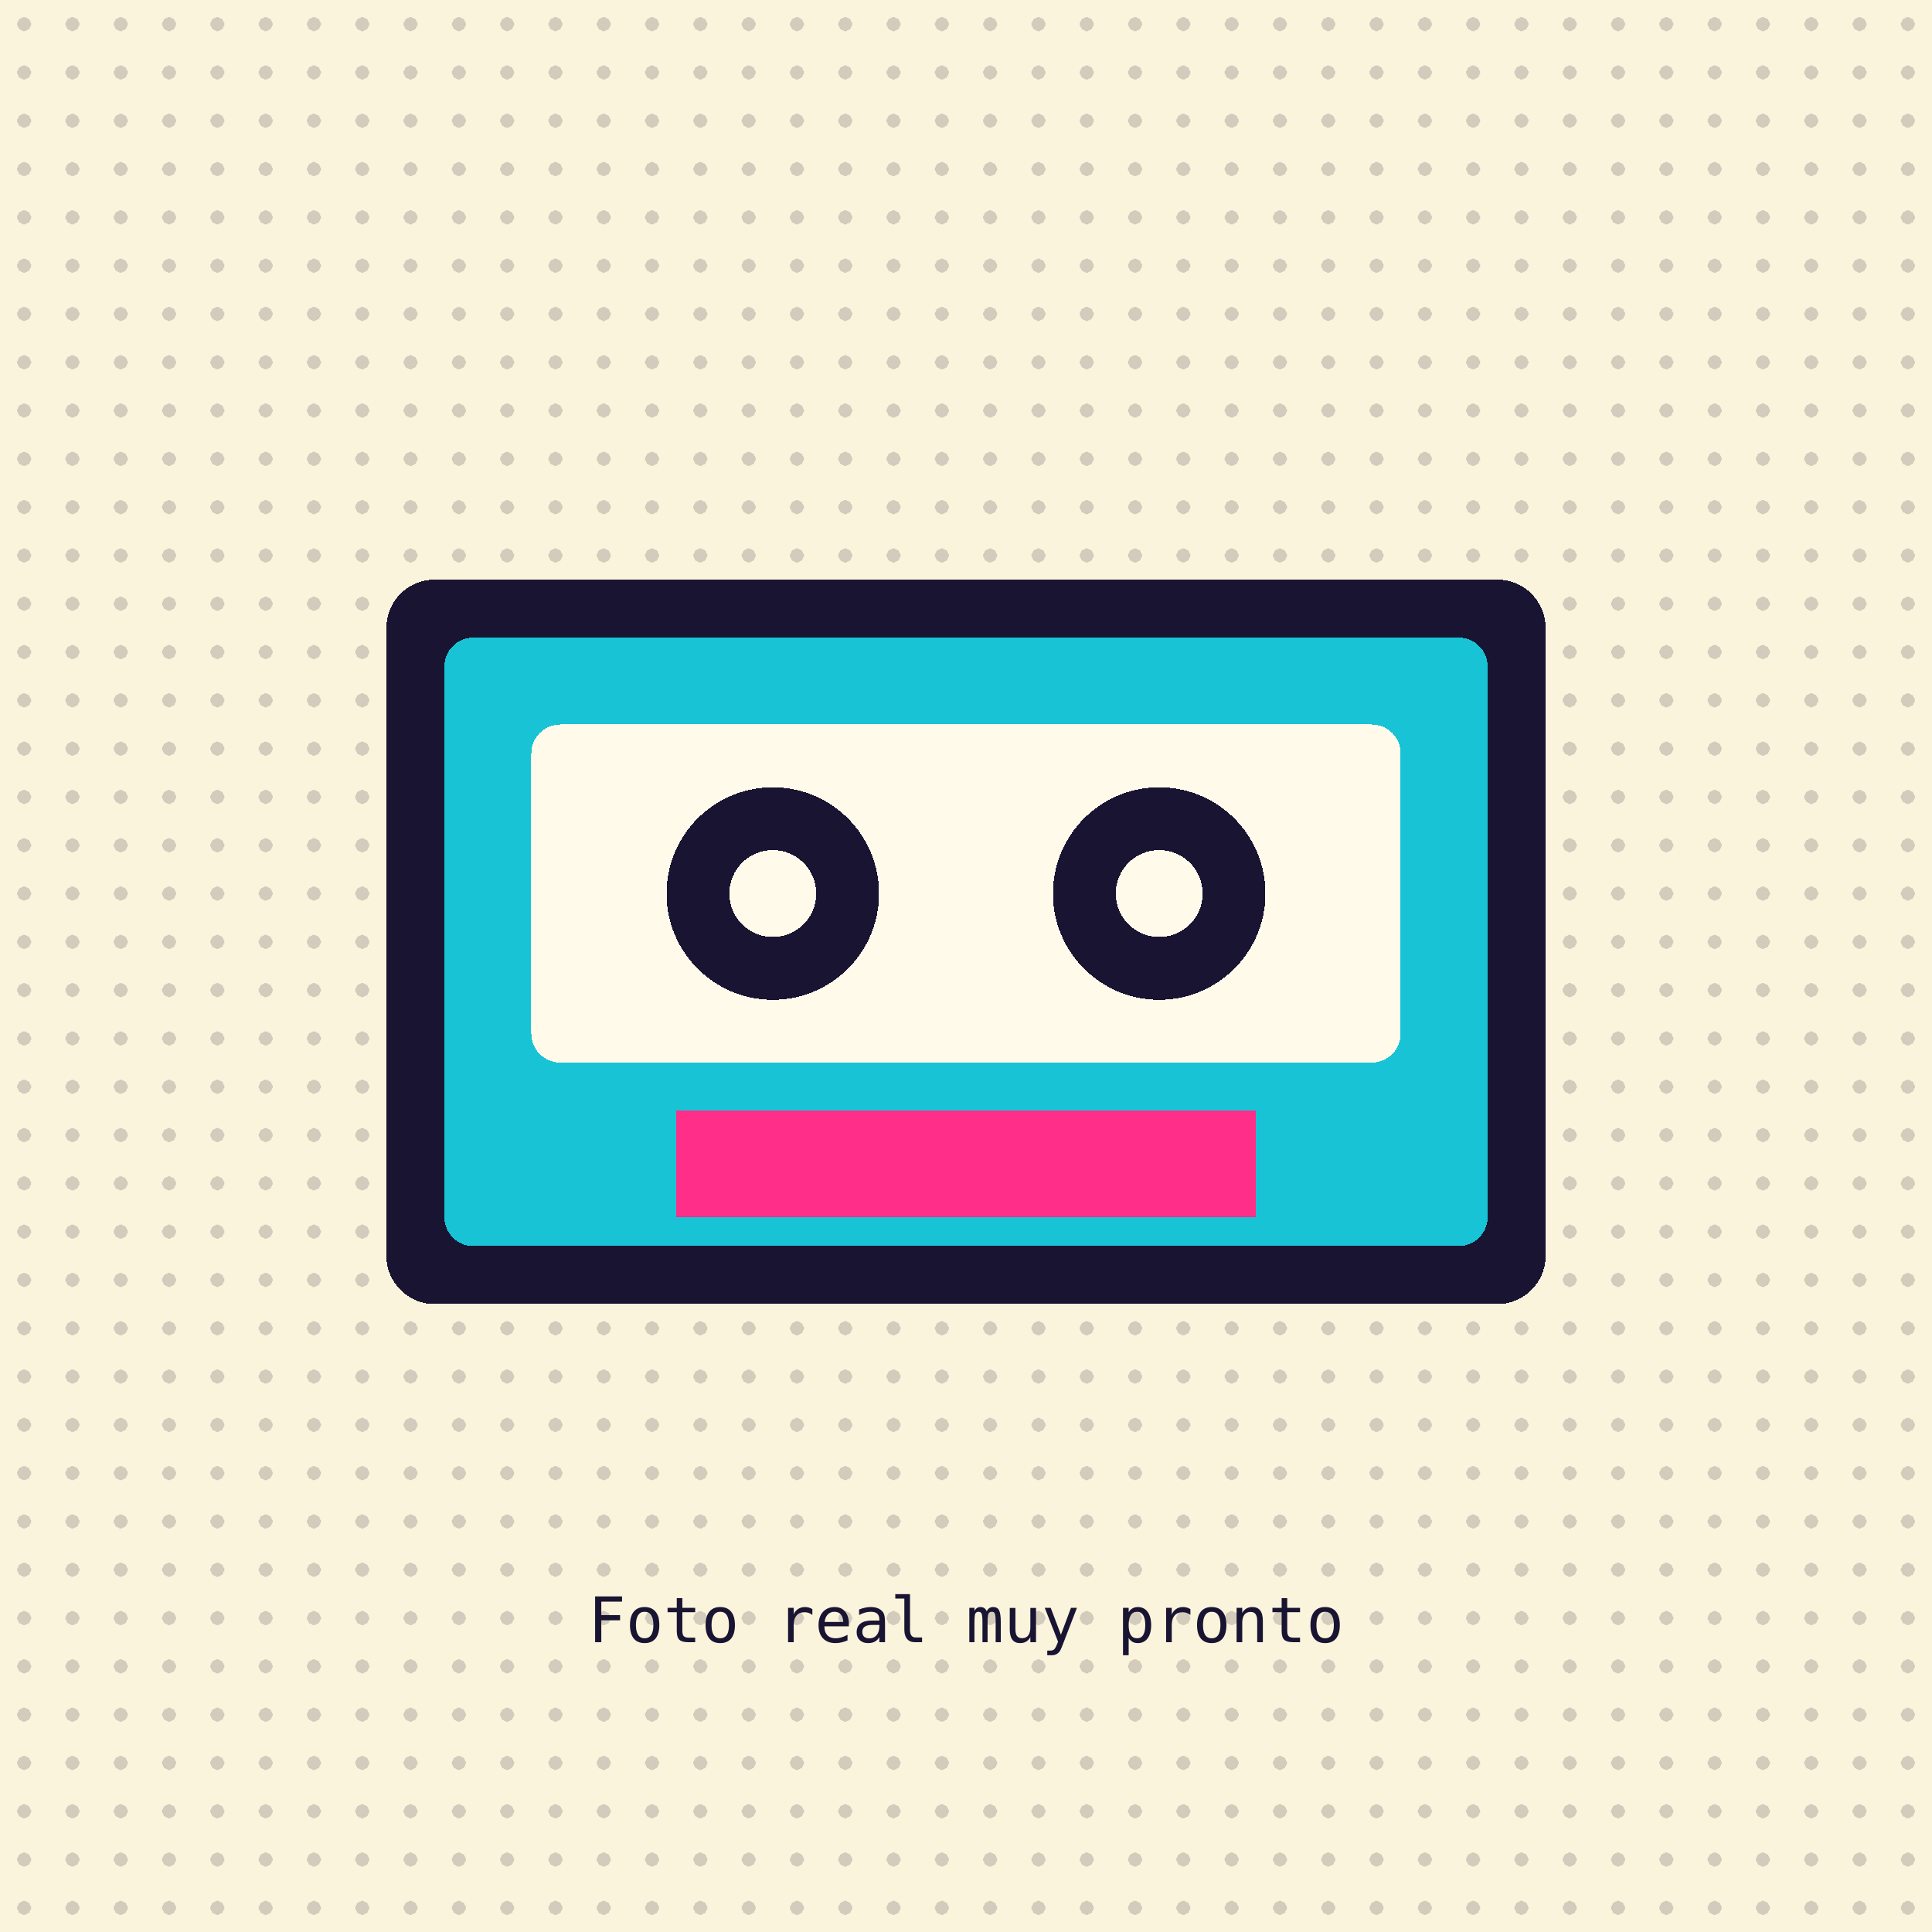
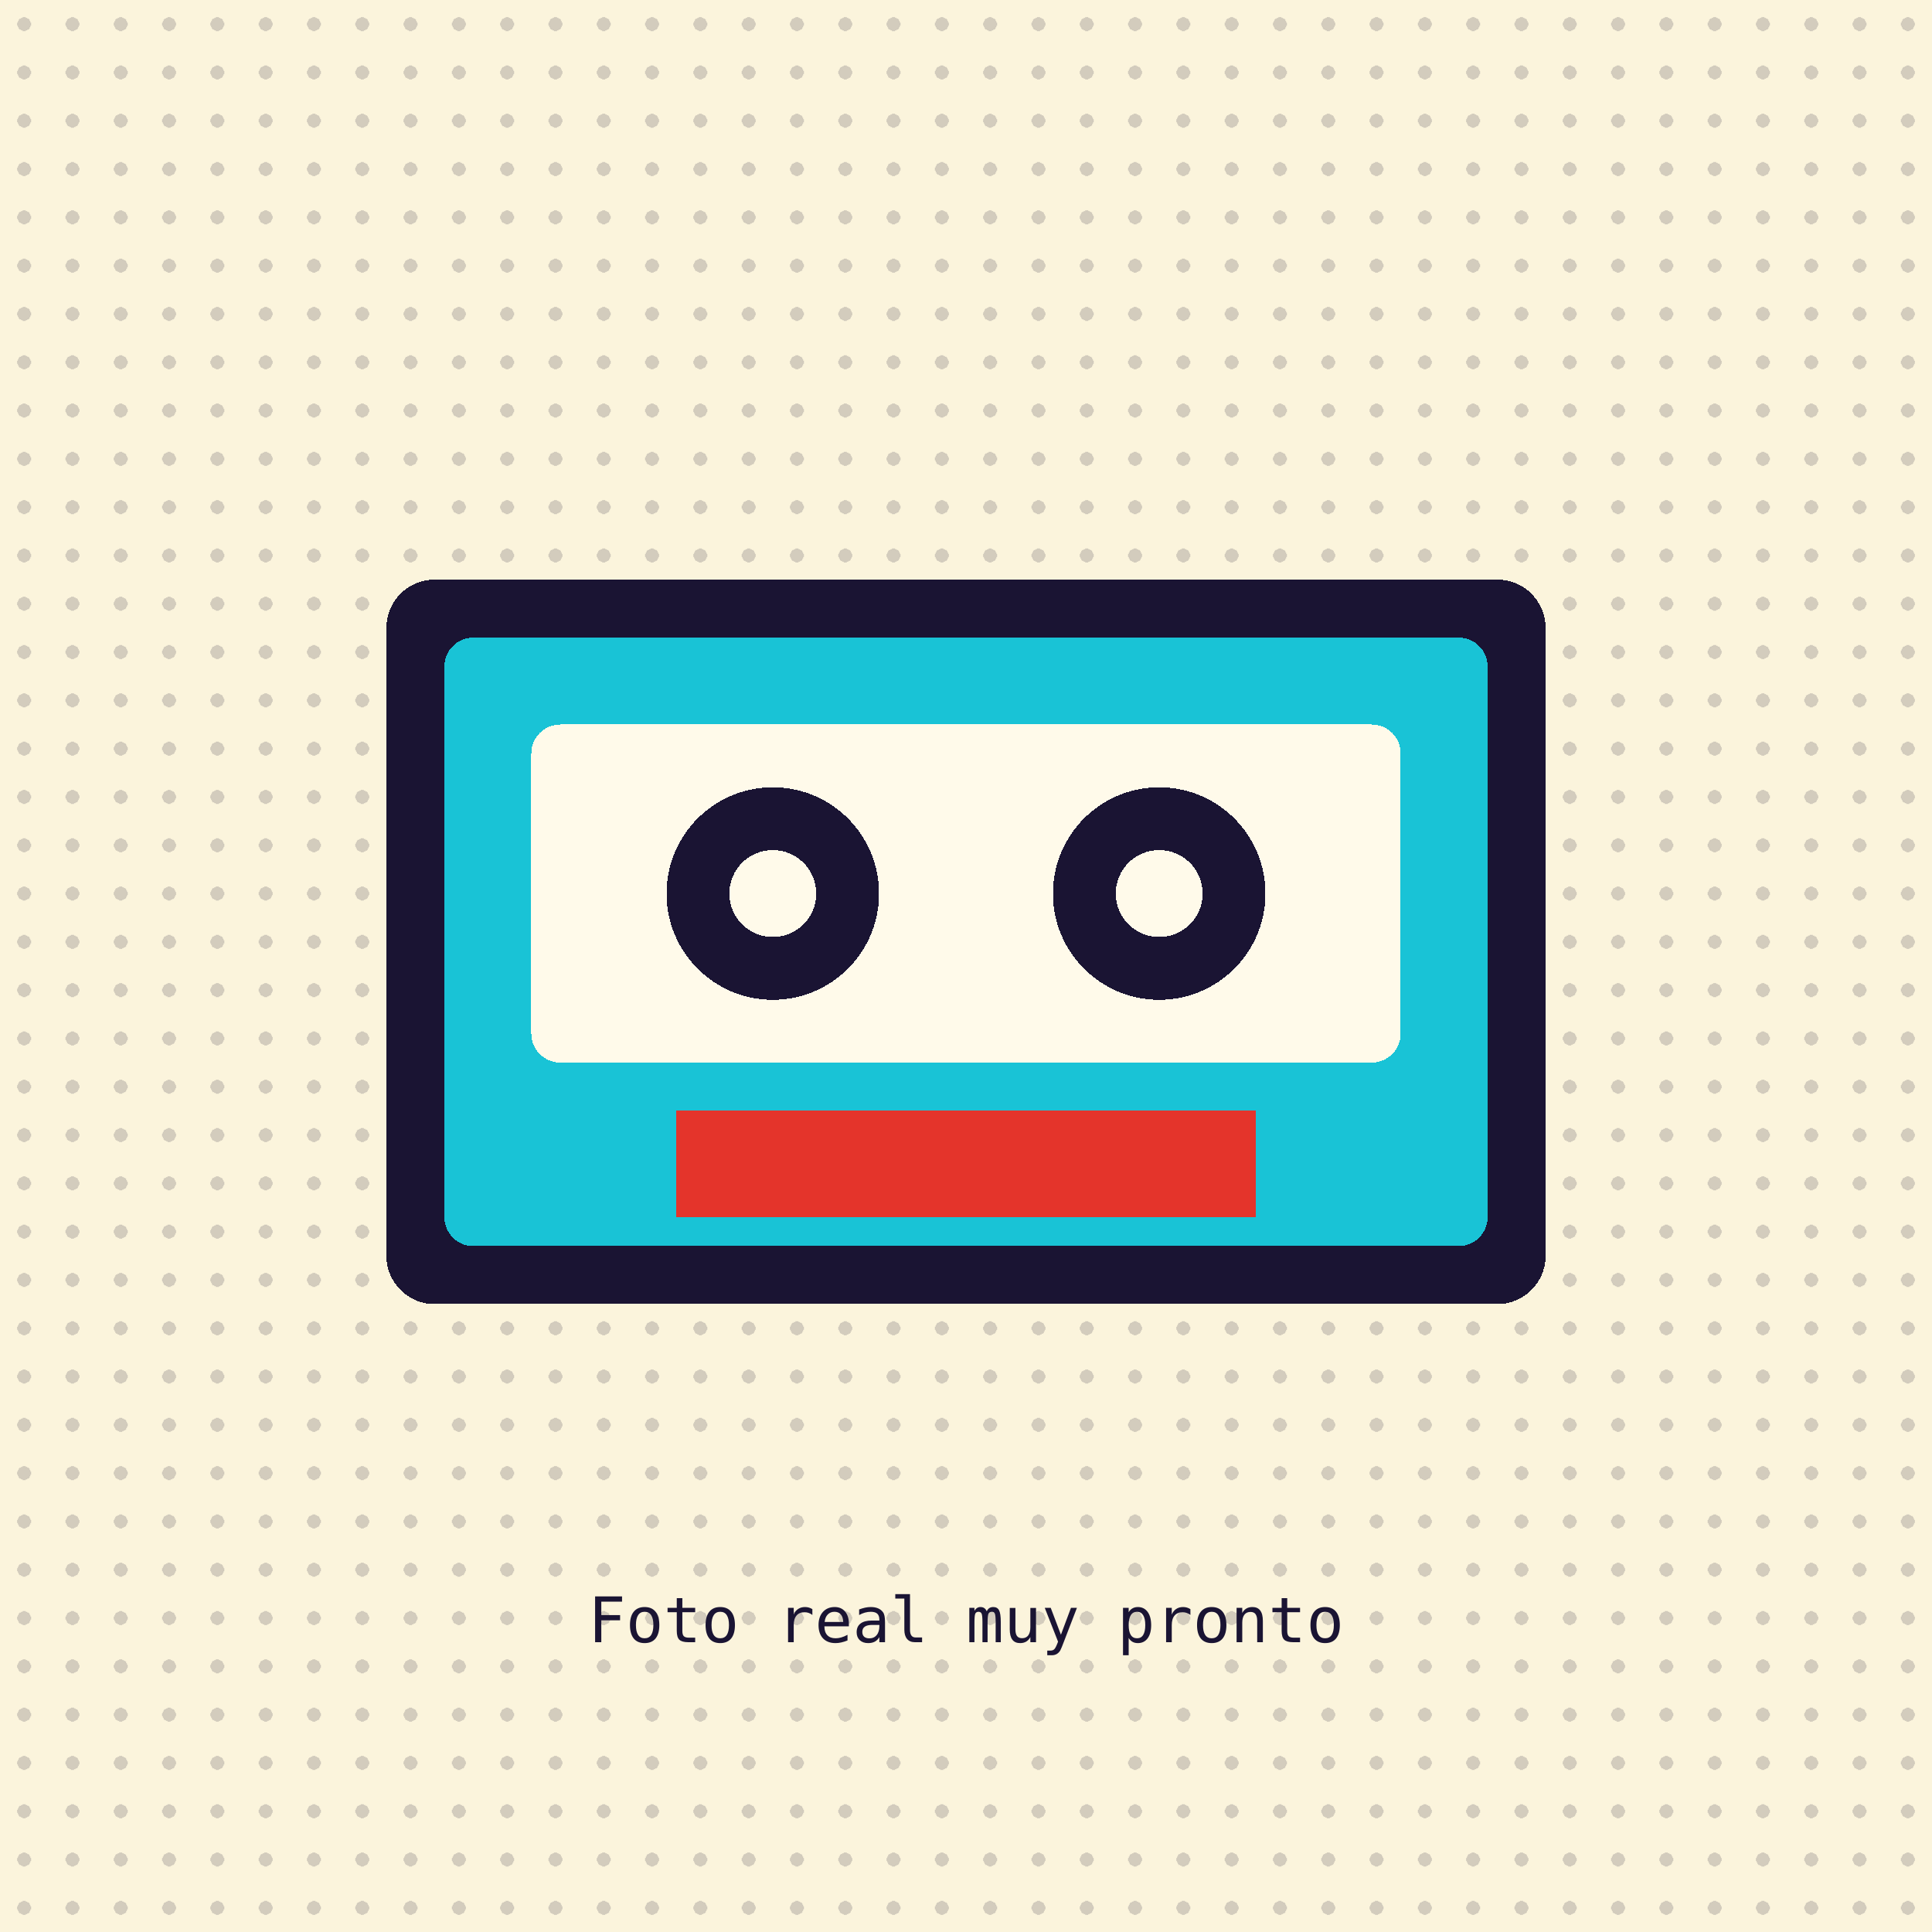
<svg xmlns="http://www.w3.org/2000/svg" viewBox="0 0 400 400" shape-rendering="crispEdges">
  <defs>
    <pattern id="h" width="10" height="10" patternUnits="userSpaceOnUse">
      <circle cx="5" cy="5" r="1.4" fill="#1a1433" opacity=".18" />
    </pattern>
  </defs>
  <rect width="400" height="400" fill="#fbf4dc" />
  <rect width="400" height="400" fill="url(#h)" />
  <g transform="translate(80 120)">
    <rect x="0" y="0" width="240" height="150" rx="10" fill="#1a1433" />
    <rect x="12" y="12" width="216" height="126" rx="6" fill="#19c3d6" />
    <rect x="30" y="30" width="180" height="70" rx="6" fill="#fffaea" />
    <circle cx="80" cy="65" r="22" fill="#1a1433" />
    <circle cx="160" cy="65" r="22" fill="#1a1433" />
    <circle cx="80" cy="65" r="9" fill="#fffaea" />
    <circle cx="160" cy="65" r="9" fill="#fffaea" />
-     <rect x="60" y="110" width="120" height="22" fill="#ff2e88" />
+     <rect x="60" y="110" width="120" height="22" fill="#e4342b" />
  </g>
  <text x="200" y="340" text-anchor="middle" font-family="'Press Start 2P', monospace" font-size="13" fill="#1a1433">Foto real muy pronto</text>
</svg>
